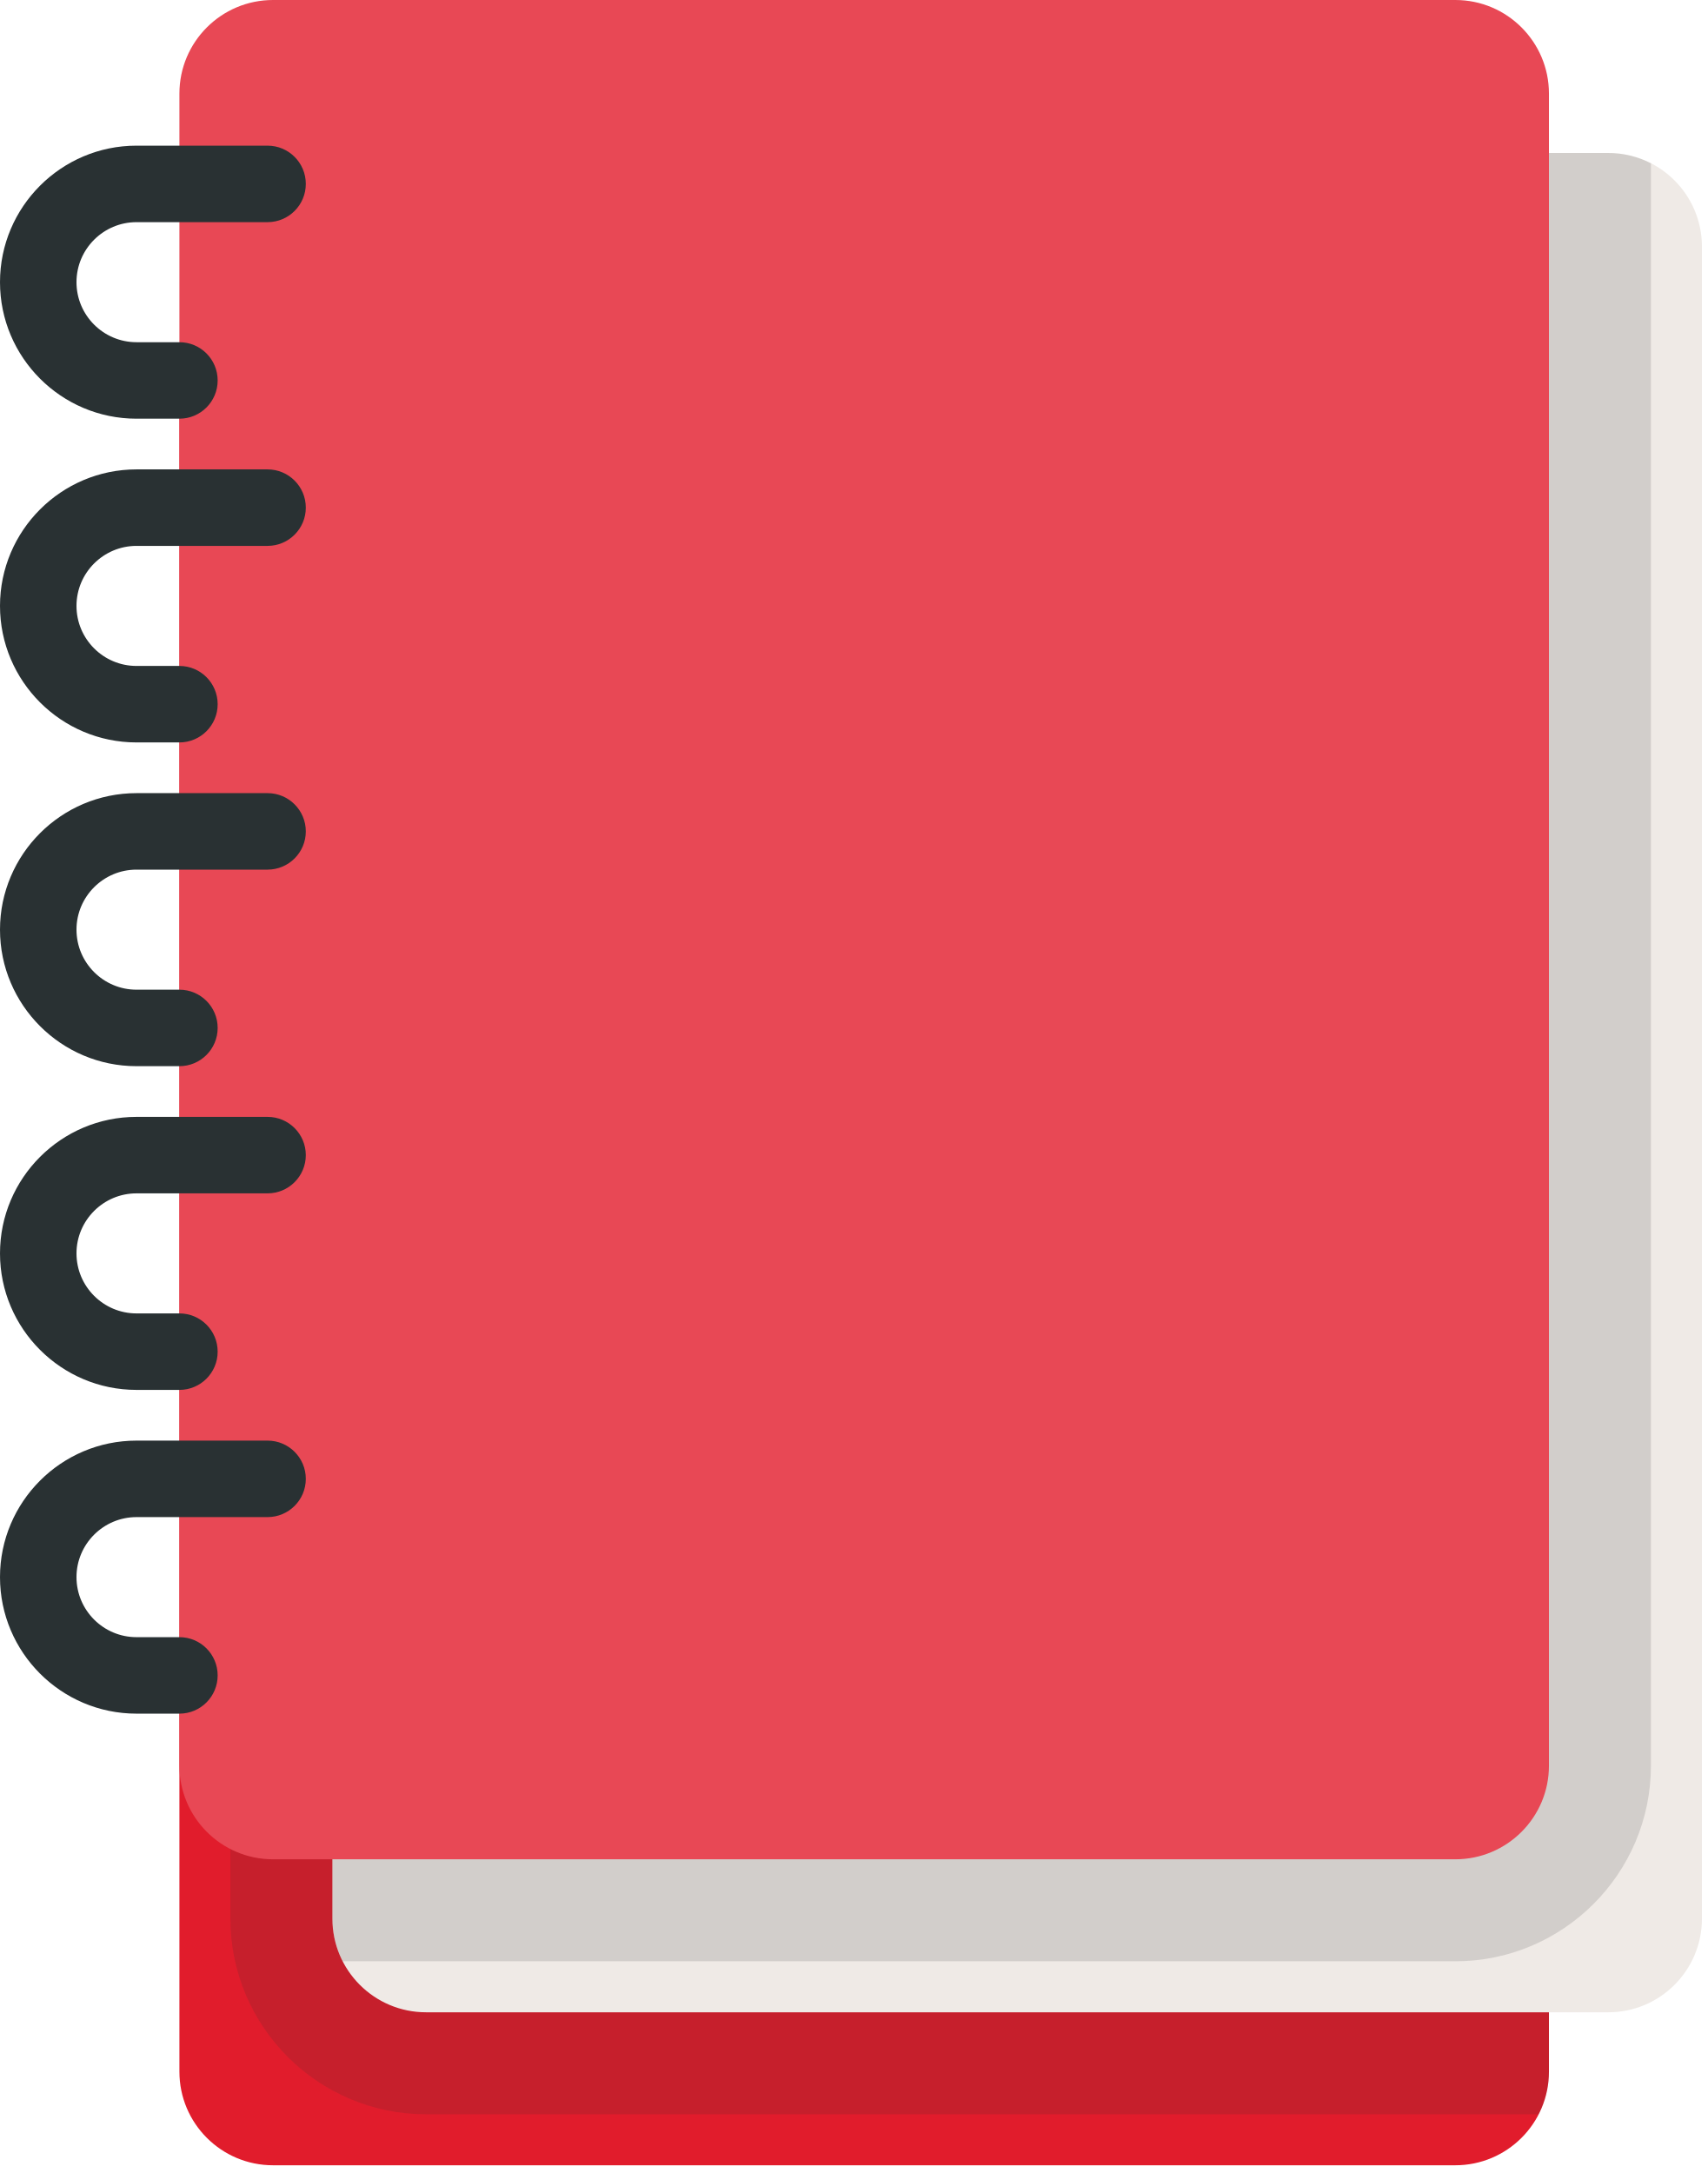
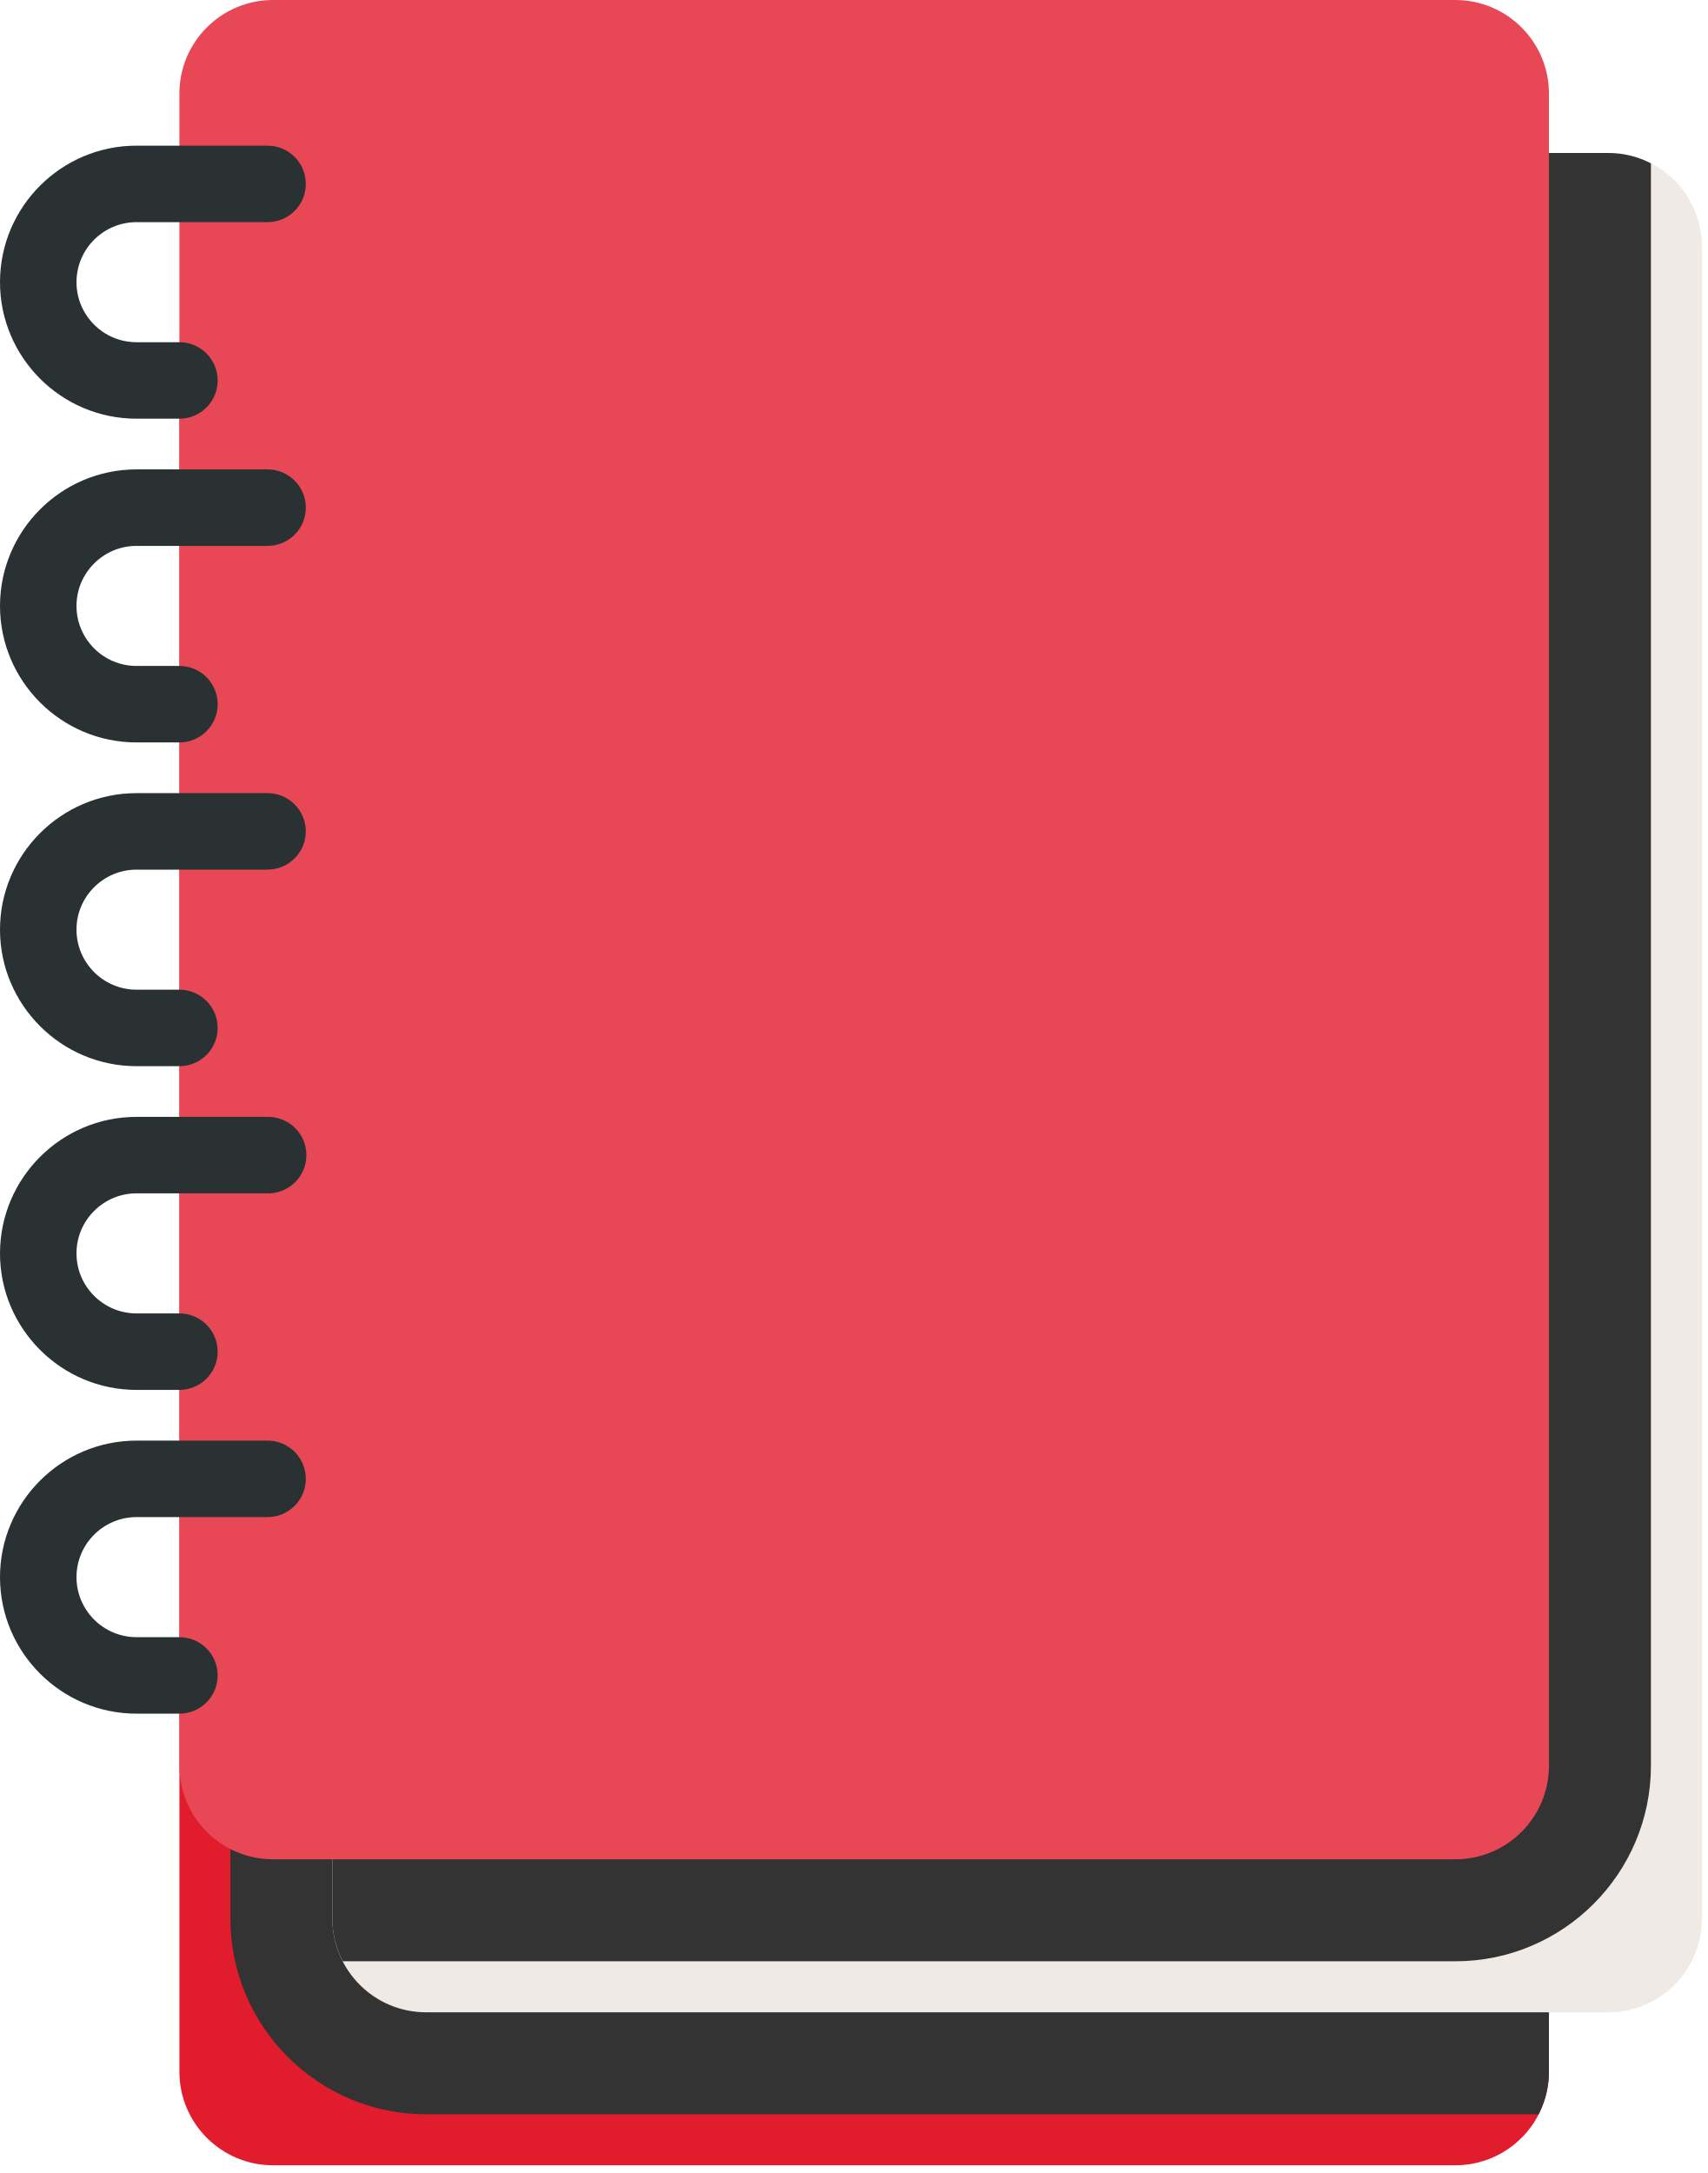
- <svg xmlns="http://www.w3.org/2000/svg" width="100%" height="100%" viewBox="0 0 209 266" version="1.1" xml:space="preserve" style="fill-rule:evenodd;clip-rule:evenodd;stroke-linejoin:round;stroke-miterlimit:2;">
-   <g>
-     <path d="M178.146,37.454l-144.723,0c-6.33,0 -11.461,5.131 -11.461,11.461l0,204.678c0,6.33 5.131,11.461 11.461,11.461l144.723,-0c6.329,-0 11.46,-5.131 11.46,-11.461l0,-204.678c-0,-6.33 -5.131,-11.461 -11.46,-11.461Z" style="fill:#e11c2c;fill-rule:nonzero;" />
-     <path d="M178.146,37.454l-144.723,0c-1.882,0 -3.652,0.462 -5.219,1.266l0,196.146c0,13.204 10.742,23.946 23.945,23.946l136.191,-0c0.803,-1.566 1.265,-3.337 1.265,-5.219l0,-204.678c0.001,-6.329 -5.13,-11.461 -11.459,-11.461Z" style="fill:#333;fill-opacity:0.15;fill-rule:nonzero;" />
-     <path d="M196.873,18.727l-144.723,0c-6.329,0 -11.461,5.131 -11.461,11.461l0,204.678c0,6.329 5.132,11.461 11.461,11.461l144.723,-0c6.329,-0 11.46,-5.132 11.46,-11.461l0,-204.678c-0,-6.33 -5.131,-11.461 -11.46,-11.461Z" style="fill:#efeae6;fill-rule:nonzero;" />
-     <path d="M202.091,19.992c-1.566,-0.803 -3.337,-1.265 -5.218,-1.265l-144.723,0c-6.329,0 -11.461,5.131 -11.461,11.461l0,204.678c0,1.881 0.462,3.652 1.266,5.218l136.19,0c13.203,0 23.945,-10.742 23.945,-23.945l0,-196.147l0.001,0Z" style="fill:#333;fill-opacity:0.15;fill-rule:nonzero;" />
-     <path d="M178.146,0l-144.723,0c-6.33,0 -11.461,5.131 -11.461,11.46l0,204.679c0,6.329 5.131,11.46 11.461,11.46l144.723,0c6.329,0 11.46,-5.131 11.46,-11.46l0,-204.679c-0,-6.329 -5.131,-11.46 -11.46,-11.46Z" style="fill:#e84855;fill-rule:nonzero;" />
-     <g>
-       <path d="M21.963,51.253l-5.252,-0c-9.214,-0 -16.711,-7.497 -16.711,-16.712c-0,-9.214 7.497,-16.711 16.711,-16.711l16.041,0c2.586,0 4.682,2.096 4.682,4.682c-0,2.586 -2.096,4.682 -4.682,4.682l-16.041,-0c-4.052,-0 -7.348,3.296 -7.348,7.348c0,4.052 3.296,7.348 7.348,7.348l5.251,-0c2.587,-0 4.682,2.096 4.682,4.682c0,2.584 -2.095,4.681 -4.681,4.681Z" style="fill:#293133;fill-rule:nonzero;" />
-       <path d="M21.963,90.882l-5.252,-0c-9.214,-0 -16.711,-7.497 -16.711,-16.711c-0,-9.215 7.497,-16.712 16.711,-16.712l16.041,0c2.586,0 4.682,2.096 4.682,4.682c-0,2.586 -2.096,4.682 -4.682,4.682l-16.041,0c-4.052,0 -7.348,3.296 -7.348,7.348c0,4.052 3.296,7.348 7.348,7.348l5.251,0c2.587,0 4.682,2.096 4.682,4.682c0,2.586 -2.095,4.681 -4.681,4.681Z" style="fill:#293133;fill-rule:nonzero;" />
-       <path d="M21.963,130.512l-5.252,-0c-9.214,-0 -16.711,-7.498 -16.711,-16.712c-0,-9.214 7.497,-16.711 16.711,-16.711l16.041,-0c2.586,-0 4.682,2.096 4.682,4.682c-0,2.586 -2.096,4.682 -4.682,4.682l-16.041,-0c-4.052,-0 -7.348,3.296 -7.348,7.348c0,4.052 3.296,7.348 7.348,7.348l5.251,-0c2.587,-0 4.682,2.096 4.682,4.682c0,2.586 -2.095,4.681 -4.681,4.681Z" style="fill:#293133;fill-rule:nonzero;" />
-       <path d="M21.963,170.14l-5.252,0c-9.214,0 -16.711,-7.496 -16.711,-16.711c-0,-9.215 7.497,-16.711 16.711,-16.711l16.041,-0c2.586,-0 4.682,2.096 4.682,4.681c-0,2.586 -2.096,4.682 -4.682,4.682l-16.041,0c-4.052,0 -7.348,3.296 -7.348,7.348c0,4.052 3.296,7.348 7.348,7.348l5.251,0c2.587,0 4.682,2.096 4.682,4.682c0,2.585 -2.095,4.681 -4.681,4.681Z" style="fill:#293133;fill-rule:nonzero;" />
-       <path d="M21.963,209.77l-5.252,-0c-9.214,-0 -16.711,-7.497 -16.711,-16.711c-0,-9.216 7.497,-16.712 16.711,-16.712l16.041,0c2.586,0 4.682,2.096 4.682,4.682c-0,2.586 -2.096,4.682 -4.682,4.682l-16.041,0c-4.052,0 -7.348,3.296 -7.348,7.348c0,4.052 3.296,7.348 7.348,7.348l5.251,0c2.587,0 4.682,2.096 4.682,4.682c0,2.586 -2.095,4.681 -4.681,4.681Z" style="fill:#293133;fill-rule:nonzero;" />
+ <svg xmlns="http://www.w3.org/2000/svg" fillRule="evenodd" strokeLinejoin="round" strokeMiterlimit="2" clipRule="evenodd" viewBox="0 0 209 266">
+   <g fillRule="nonzero">
+     <path fill="#e11c2c" d="M178.146 37.454H33.423c-6.33 0-11.461 5.131-11.461 11.461v204.678c0 6.33 5.131 11.461 11.461 11.461h144.723c6.329 0 11.46-5.131 11.46-11.461V48.915c0-6.33-5.131-11.461-11.46-11.461z" />
+     <path fill="#333" fillOpacity="0.15" d="M178.146 37.454H33.423c-1.882 0-3.652.462-5.219 1.266v196.146c0 13.204 10.742 23.946 23.945 23.946H188.34a11.402 11.402 0 001.265-5.219V48.915c.001-6.329-5.13-11.461-11.459-11.461z" />
+     <path fill="#efeae6" d="M196.873 18.727H52.15c-6.329 0-11.461 5.131-11.461 11.461v204.678c0 6.329 5.132 11.461 11.461 11.461h144.723c6.329 0 11.46-5.132 11.46-11.461V30.188c0-6.33-5.131-11.461-11.46-11.461z" />
+     <path fill="#333" fillOpacity="0.15" d="M202.091 19.992a11.401 11.401 0 00-5.218-1.265H52.15c-6.329 0-11.461 5.131-11.461 11.461v204.678c0 1.881.462 3.652 1.266 5.218h136.19c13.203 0 23.945-10.742 23.945-23.945V19.992h.001z" />
+     <path fill="#e84855" d="M178.146 0H33.423c-6.33 0-11.461 5.131-11.461 11.46v204.679c0 6.329 5.131 11.46 11.461 11.46h144.723c6.329 0 11.46-5.131 11.46-11.46V11.46c0-6.329-5.131-11.46-11.46-11.46z" />
+     <g fill="#293133">
+       <path d="M21.963 51.253h-5.252C7.497 51.253 0 43.756 0 34.541 0 25.327 7.497 17.83 16.711 17.83h16.041a4.682 4.682 0 110 9.364H16.711c-4.052 0-7.348 3.296-7.348 7.348s3.296 7.348 7.348 7.348h5.251a4.681 4.681 0 11.001 9.363zM21.963 90.882h-5.252C7.497 90.882 0 83.385 0 74.171c0-9.215 7.497-16.712 16.711-16.712h16.041a4.682 4.682 0 110 9.364H16.711c-4.052 0-7.348 3.296-7.348 7.348s3.296 7.348 7.348 7.348h5.251a4.681 4.681 0 11.001 9.363zM21.963 130.512h-5.252C7.497 130.512 0 123.014 0 113.8c0-9.214 7.497-16.711 16.711-16.711h16.041a4.682 4.682 0 110 9.364H16.711c-4.052 0-7.348 3.296-7.348 7.348s3.296 7.348 7.348 7.348h5.251a4.681 4.681 0 11.001 9.363zM21.963 170.14h-5.252C7.497 170.14 0 162.644 0 153.429c0-9.215 7.497-16.711 16.711-16.711h16.041a4.682 4.682 0 110 9.363H16.711c-4.052 0-7.348 3.296-7.348 7.348s3.296 7.348 7.348 7.348h5.251a4.681 4.681 0 11.001 9.363zM21.963 209.77h-5.252C7.497 209.77 0 202.273 0 193.059c0-9.216 7.497-16.712 16.711-16.712h16.041a4.682 4.682 0 110 9.364H16.711c-4.052 0-7.348 3.296-7.348 7.348s3.296 7.348 7.348 7.348h5.251a4.681 4.681 0 11.001 9.363z" />
    </g>
  </g>
</svg>
